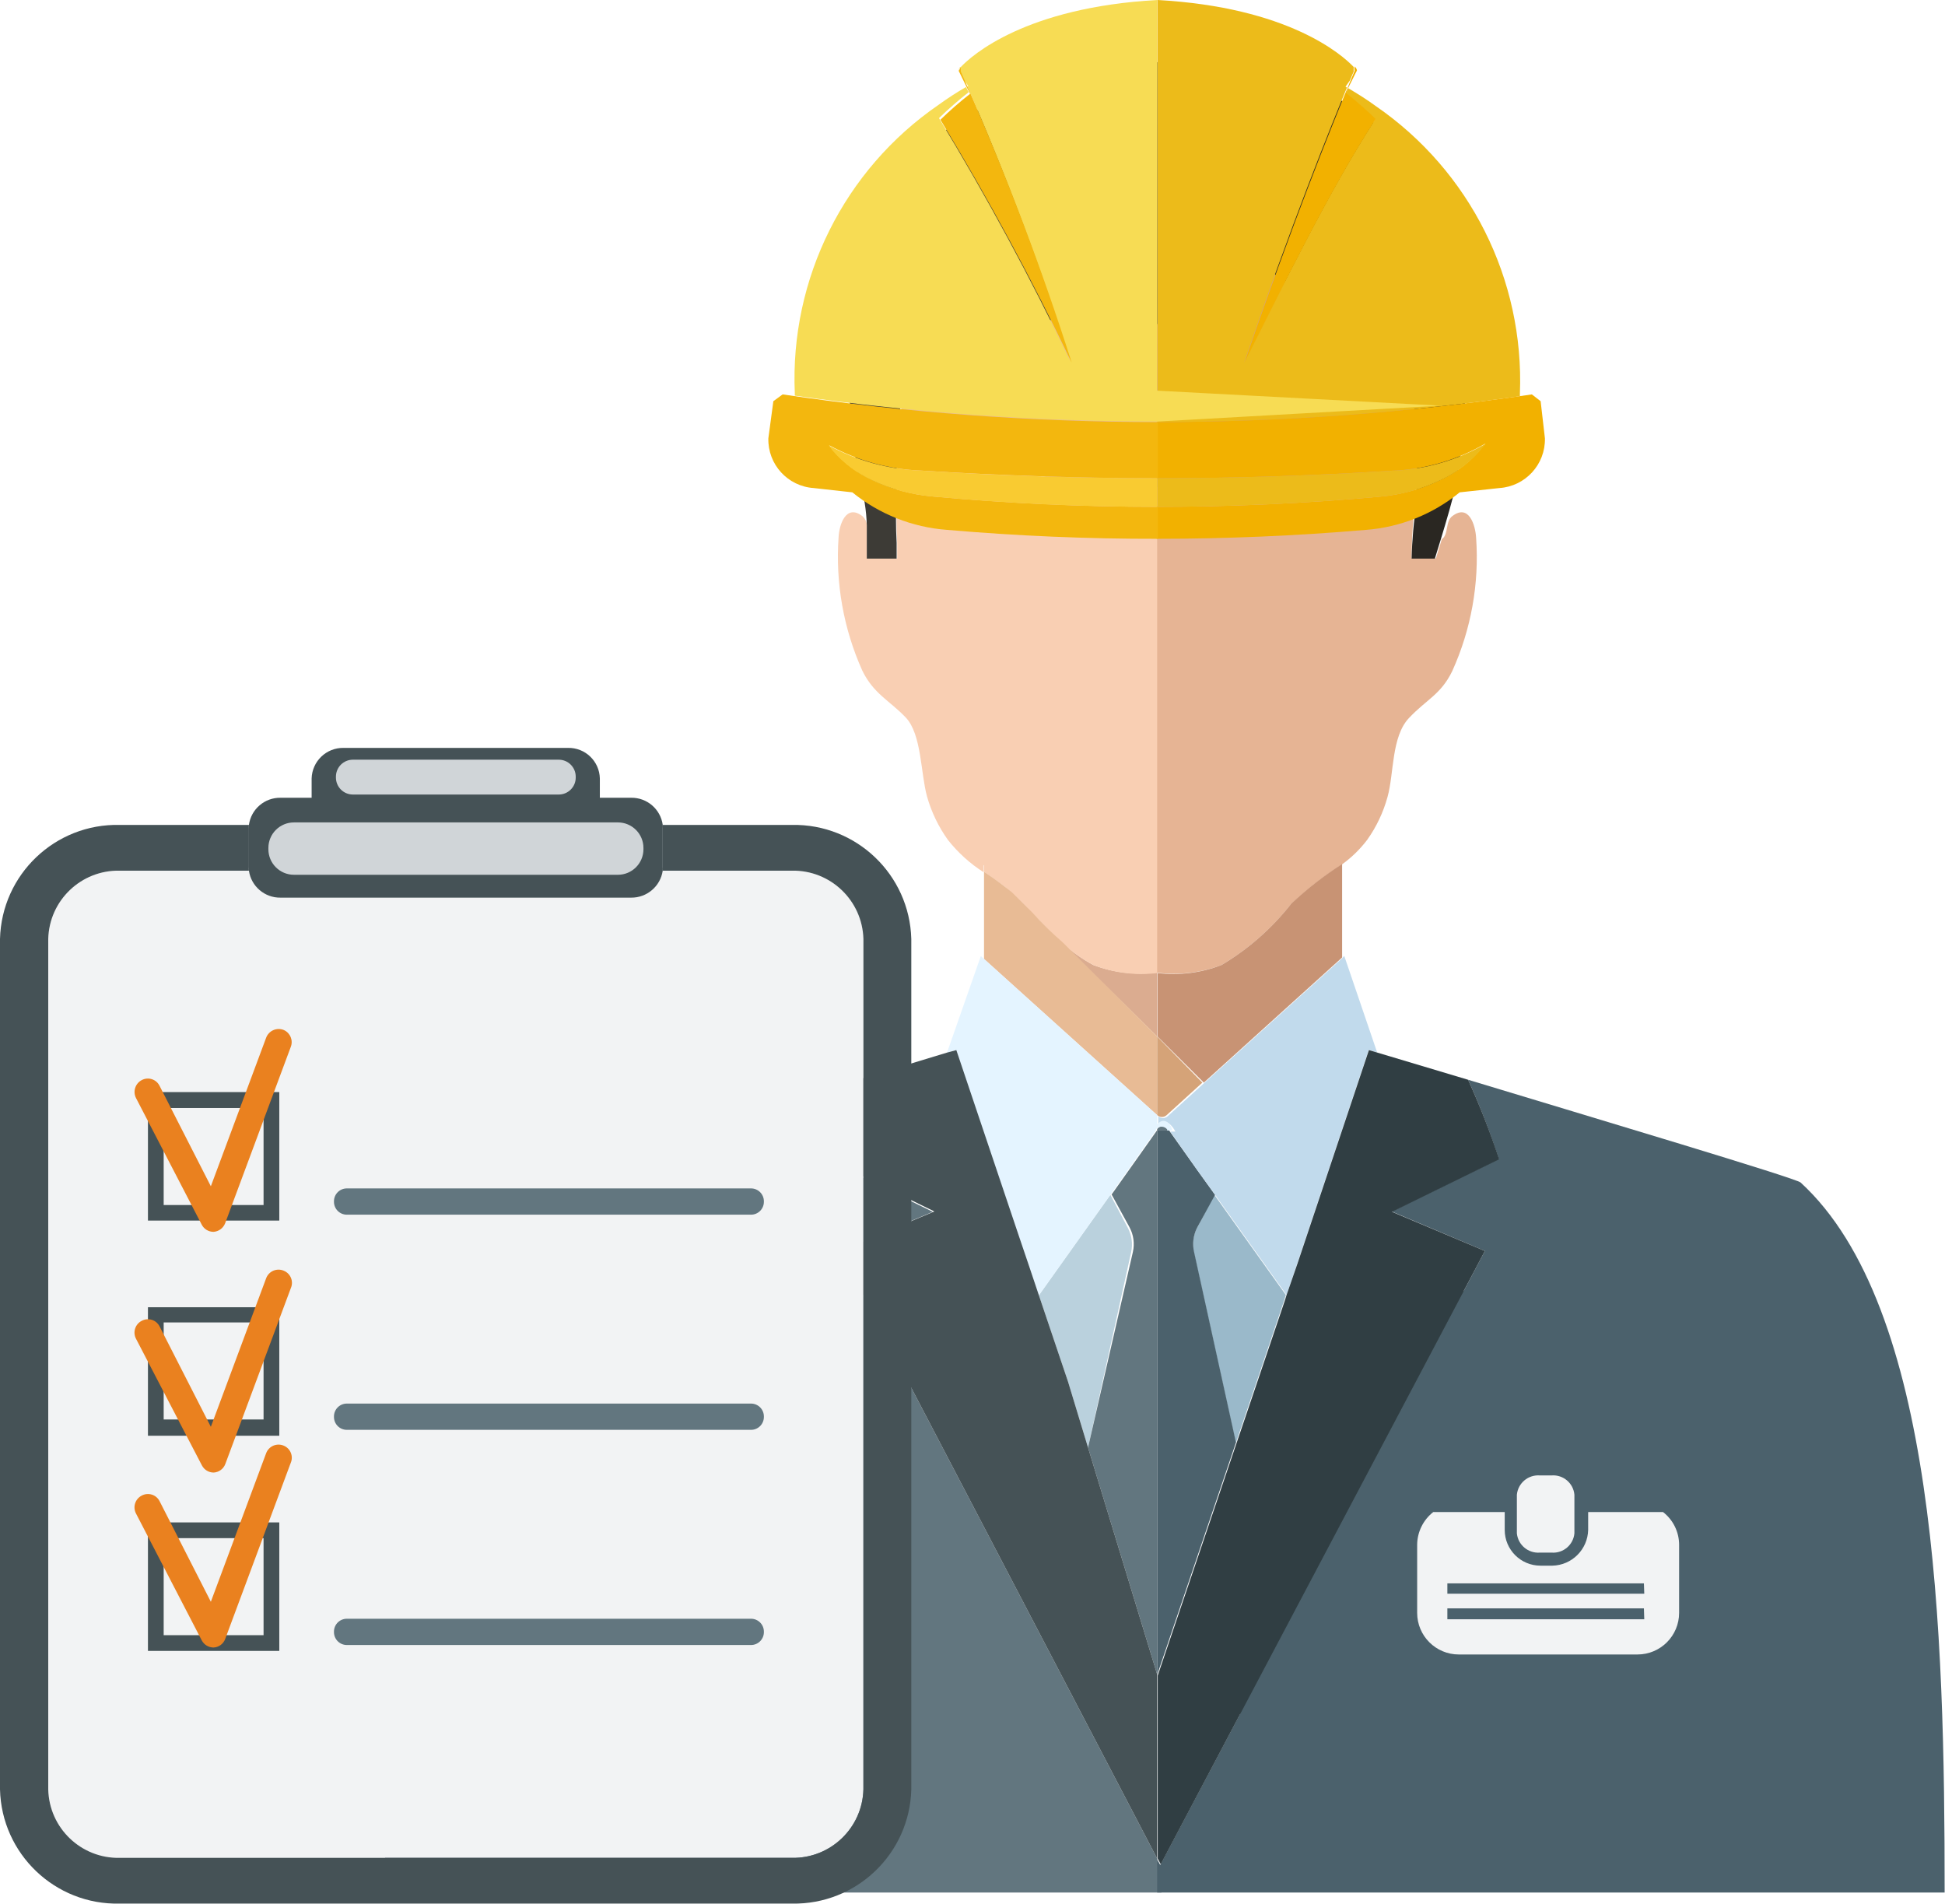
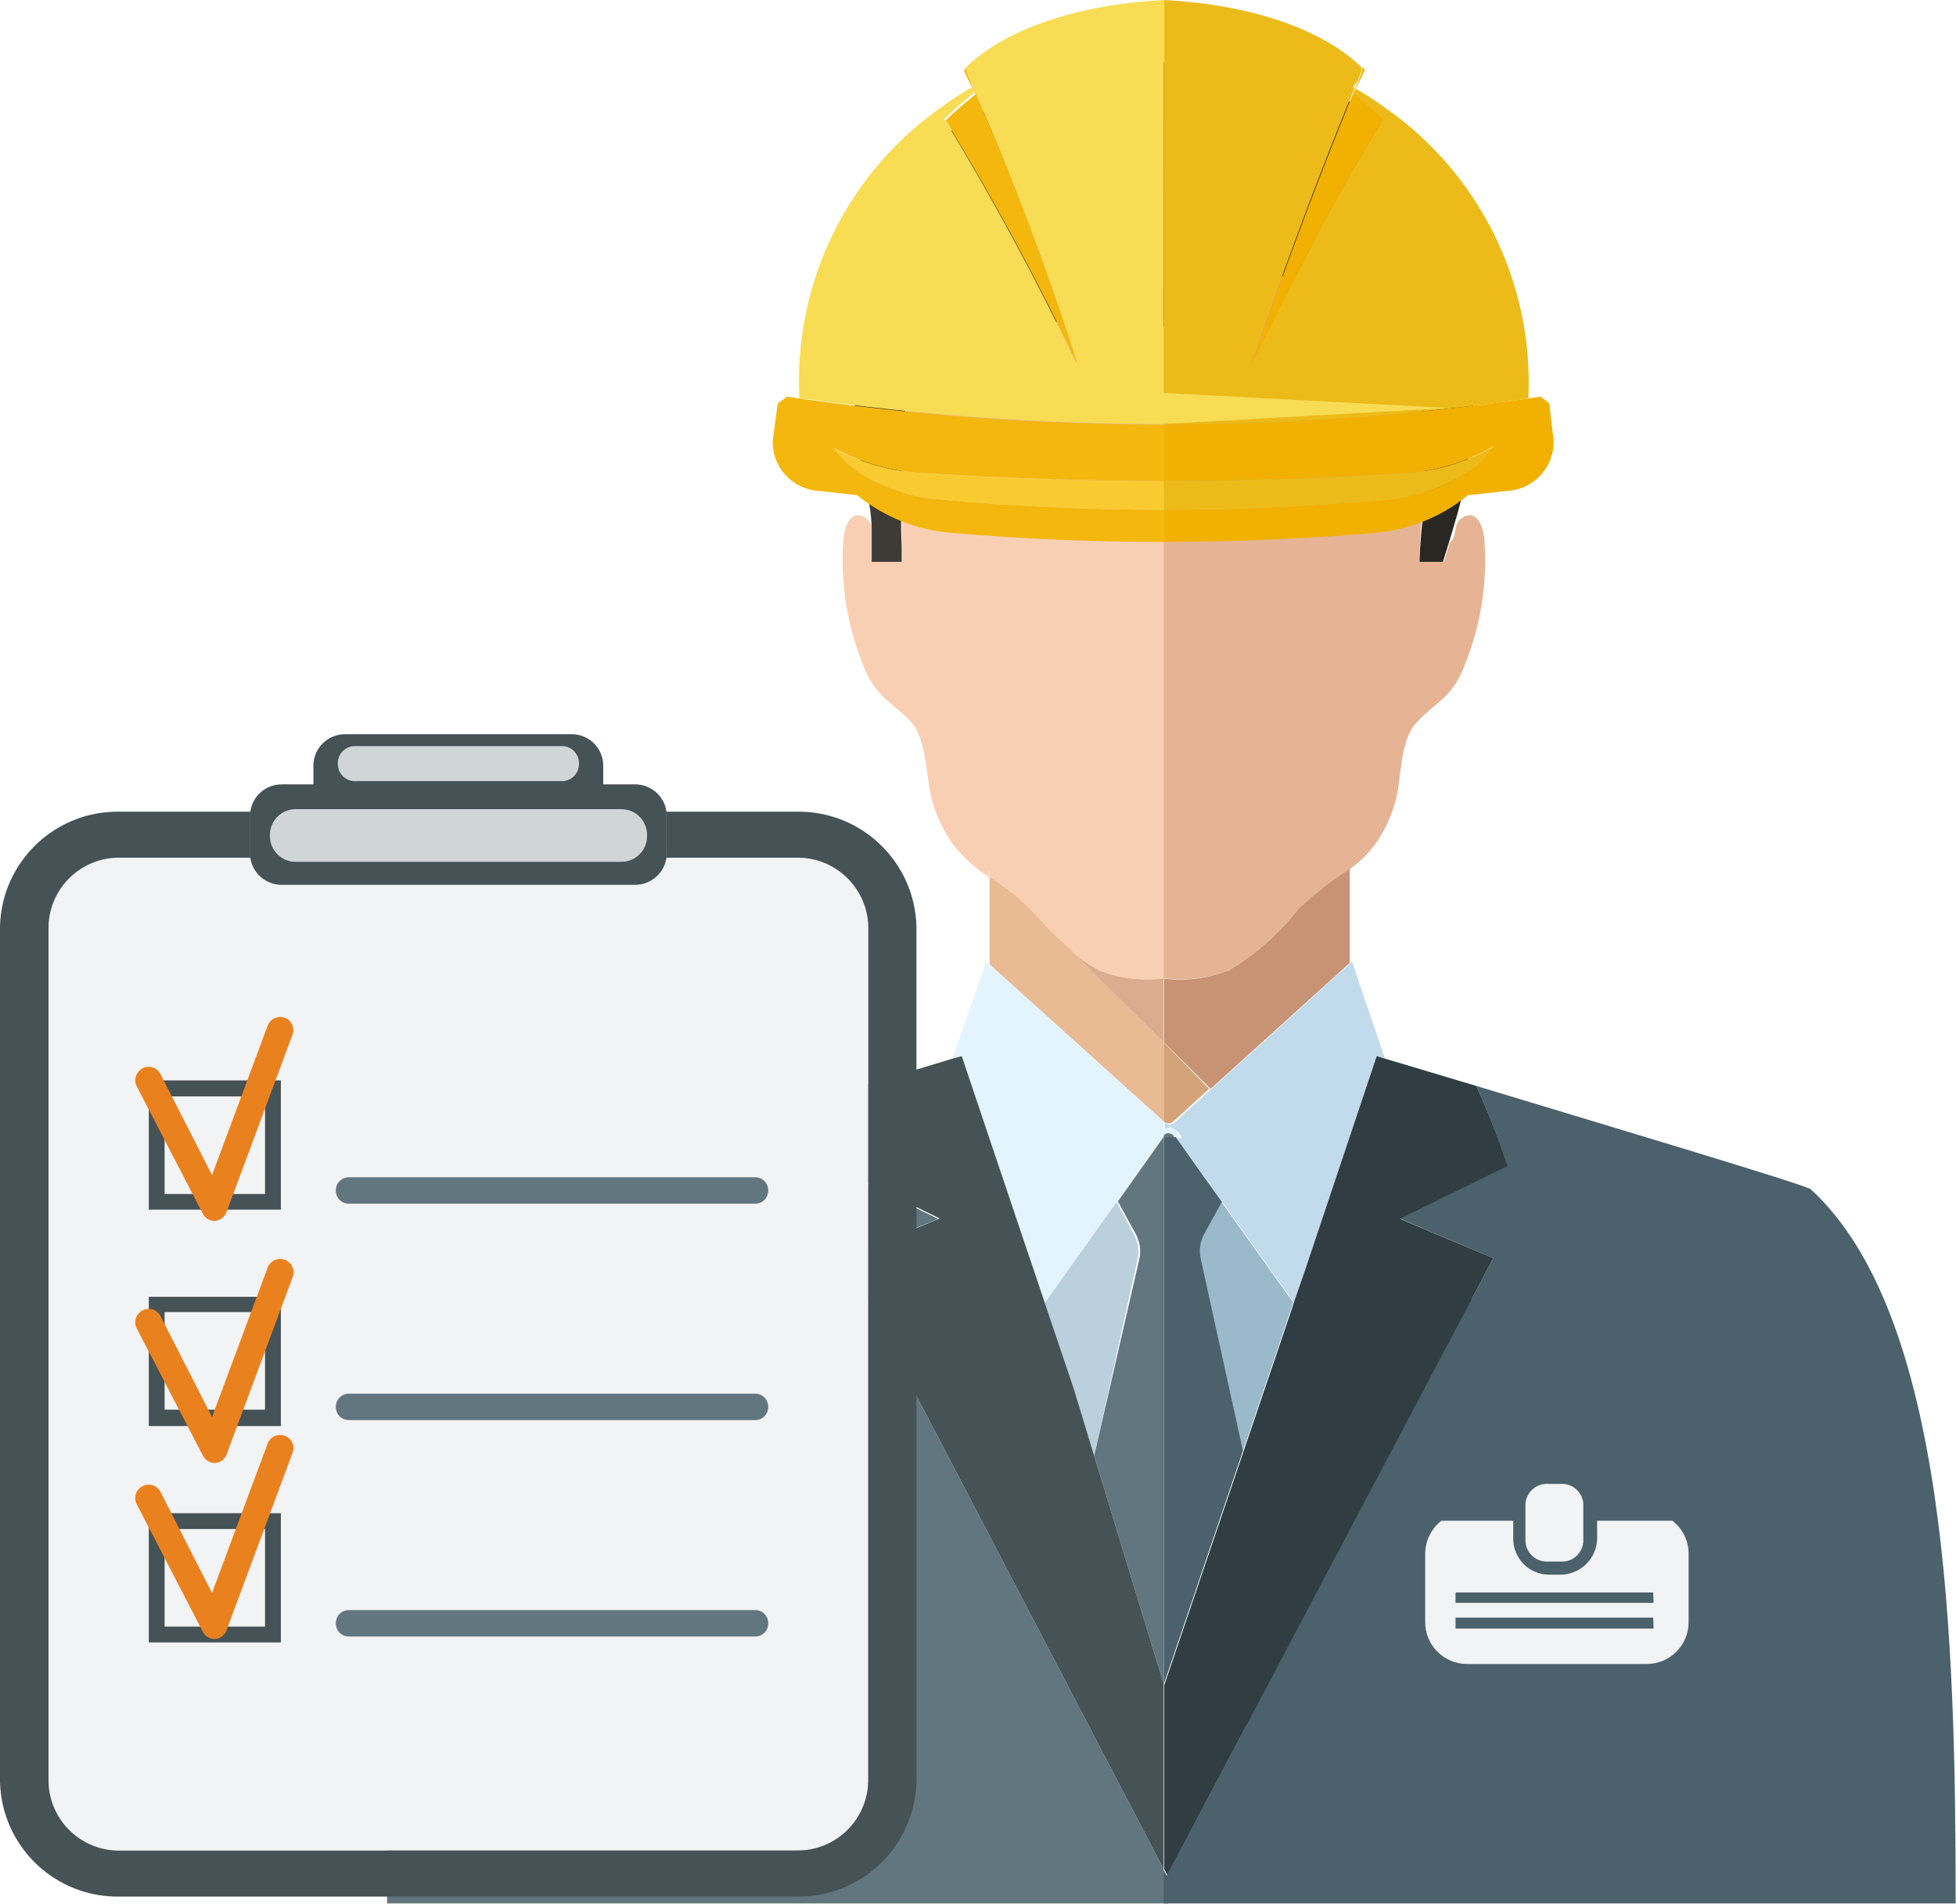
- <svg xmlns="http://www.w3.org/2000/svg" viewBox="0 0 108.85 106.52">
+ <svg xmlns="http://www.w3.org/2000/svg" viewBox="0 0 108.85 105.9">
  <defs>
    <style>.cls-1{fill:#455256;}.cls-2{fill:#ea811f;}.cls-3{fill:#c66d1c;}.cls-4{fill:#dba18f;}.cls-5{fill:#dbac90;}.cls-6{fill:#f9cfb3;}.cls-7{fill:#e6b494;}.cls-8{fill:#e8bb95;}.cls-9{fill:#d5a378;}.cls-10{fill:#2a2722;}.cls-11{fill:#3d3b36;}.cls-12{fill:#c89374;}.cls-13{fill:#bad1dd;}.cls-14{fill:#9ab9ca;}.cls-15{fill:#4b616c;}.cls-16{fill:#62767f;}.cls-17{fill:#c1daec;}.cls-18{fill:#e4f4ff;}.cls-19{fill:#303e43;}.cls-20{fill:#ecbb1a;}.cls-21{fill:#f2b100;}.cls-22{fill:#f3b70e;}.cls-23{fill:#f7dc54;}.cls-24{fill:#f9cb31;}.cls-25{fill:#f2f3f4;}.cls-26{fill:#d0d5d8;}</style>
  </defs>
  <g id="Capa_2" data-name="Capa 2">
    <g id="_1" data-name="1">
      <g id="_3" data-name="3">
        <path class="cls-1" d="M95.23,68.37h0v0l-.07-.09a2.45,2.45,0,0,0-.35.1l-2.74.82v15.9H85.73v-14c-4.75,1.42-9.49,2.85-9.62,3-5.33,6.62-7.2,21.06-7.2,31.3H82.38V86.69H104V76h0V72.89h0A11.21,11.21,0,0,1,95.23,68.37Z" />
        <path class="cls-2" d="M82.38,86.69h0v18.7h4V96h13.89v9.35h3.89L104,86.69ZM91.3,89H86.38V87.58H91.3Z" />
        <path class="cls-2" d="M85.73,71.09v14h6.32V69.18l-1.27.38Zm5.57,13H86.38V82.69H91.3Z" />
        <rect class="cls-1" x="86.38" y="87.58" width="4.92" height="1.41" />
        <rect class="cls-1" x="86.38" y="82.69" width="4.92" height="1.41" />
        <rect class="cls-3" x="85.73" y="96.04" width="14.5" height="9.35" />
        <path class="cls-4" d="M56.62,49.92l1.14,1.13-.45-.49A8.43,8.43,0,0,0,56.62,49.92Z" />
        <path class="cls-5" d="M61.19,54a9.18,9.18,0,0,1-1.71-1.2L64.76,58V54.42A7.42,7.42,0,0,1,61.19,54Z" />
        <path class="cls-6" d="M55.07,48.78c.52.37,1.06.74,1.55,1.14l-1.55-1.55Z" />
        <path class="cls-6" d="M59.48,52.77l-1.72-1.72A19.94,19.94,0,0,0,59.48,52.77Z" />
        <path class="cls-7" d="M81.29,28.87c-.42.3-.21,1.05-.6,1.3l0,0c-.11.37-.23.73-.33,1.07H79a23.6,23.6,0,0,1,.21-3.13c0-.56,0-1.11,0-1.67a92.83,92.83,0,0,1-14.52.78V54.42h0A7.45,7.45,0,0,0,68.36,54a14.15,14.15,0,0,0,3.89-3.41,19.27,19.27,0,0,1,2.84-2.21A6.64,6.64,0,0,0,76.51,47a7.6,7.6,0,0,0,1.14-2.4c.37-1.31.21-3.37,1.2-4.42s1.78-1.31,2.42-2.62a15.44,15.44,0,0,0,1.34-7.46C82.57,29.37,82.2,28.19,81.29,28.87Z" />
        <path class="cls-6" d="M50.21,27.71a23.79,23.79,0,0,0,0,2.67c0,.2,0,.53,0,.88H48.52c0-.29,0-.55,0-.73,0-.41,0-.78,0-1.14a.78.78,0,0,0-.27-.52c-.91-.68-1.29.5-1.32,1.2a15.55,15.55,0,0,0,1.33,7.46c.64,1.31,1.54,1.68,2.43,2.62s.83,3.11,1.19,4.42A7.84,7.84,0,0,0,53.05,47a8.12,8.12,0,0,0,2,1.81v-.41l1.55,1.55h0a8.43,8.43,0,0,1,.69.64l.45.49h0l1.72,1.72h0A9.18,9.18,0,0,0,61.19,54a7.42,7.42,0,0,0,3.57.45V27.24C56,27,51.83,25,50.24,24,50.14,25.21,50.28,26.48,50.21,27.71Z" />
        <path class="cls-8" d="M56.61,17.92a6.8,6.8,0,0,0-6.36,5.94s0,.08,0,.12c1.59,1,5.71,3,14.52,3.26v-9.1a8.28,8.28,0,0,1-1.16.09C61.27,18.22,58.94,17.74,56.61,17.92Z" />
        <path class="cls-9" d="M72.25,16.05c-.36-.22-.89-.78-1.3-.89-.64-.16-.28-.11-.89.27-1.94,1.21-3.18,2.39-5.3,2.71v9.1a92.83,92.83,0,0,0,14.52-.78,20.88,20.88,0,0,0-.37-5C78.29,18.68,74.41,17.37,72.25,16.05Z" />
        <path class="cls-10" d="M70.83,4.37c-.13,0-1.64.16-1.45.33-.79-.72-2.19-.77-3.17-1a9.94,9.94,0,0,0-1.45-.22V18.14c2.12-.32,3.36-1.5,5.3-2.71.61-.38.25-.43.89-.27.41.11.94.67,1.3.89,2.16,1.32,6,2.63,6.66,5.42a20.88,20.88,0,0,1,.37,5c0,.56,0,1.11,0,1.67A23.6,23.6,0,0,0,79,31.26h1.3c.1-.34.22-.7.33-1.07.34-1.12.68-2.28.78-2.81A35.71,35.71,0,0,0,82,22.1c.47-4.27.7-8.36-1.93-11.94C77.24,6.33,73.06,4.09,70.83,4.37Z" />
        <path class="cls-11" d="M50.54,9.18c-4,3.67-3.43,8.39-3,12.92a27.71,27.71,0,0,0,.58,4.84,9.73,9.73,0,0,1,.39,2.45c0,.36,0,.73,0,1.14,0,.18,0,.44,0,.73h1.67c0-.35,0-.68,0-.88a23.79,23.79,0,0,1,0-2.67c.07-1.23-.07-2.5,0-3.73,0,0,0-.08,0-.12a6.8,6.8,0,0,1,6.36-5.94c2.33-.18,4.66.3,7,.31a8.28,8.28,0,0,0,1.16-.09V3.48C59.8,3.05,54,6,50.54,9.18Z" />
        <path class="cls-8" d="M57.76,51.05l-1.14-1.13c-.49-.4-1-.77-1.55-1.14v4.88l9.69,8.74V58l-5.28-5.26A19.94,19.94,0,0,1,57.76,51.05Z" />
        <path class="cls-9" d="M64.76,62.4l0,0a.39.39,0,0,0,.53,0l2-1.82L64.76,58Z" />
        <path class="cls-12" d="M68.36,54a7.45,7.45,0,0,1-3.58.45h0V58l2.59,2.58,7.74-7V48.35a19.27,19.27,0,0,0-2.84,2.21A14.15,14.15,0,0,1,68.36,54Z" />
        <path class="cls-13" d="M62.14,66.86l-4,5.62,1.63,4.83L60.89,81,63.3,70.08a2,2,0,0,0-.19-1.39Z" />
        <path class="cls-14" d="M67,68.69a2,2,0,0,0-.19,1.39l2.35,10.68,1.17-3.45,1.53-4.52.1-.33-4-5.6Z" />
        <path class="cls-15" d="M67,68.69l1-1.83-1-1.39-1.57-2.21h-.67V93.72l4.41-13L66.83,70.08A2,2,0,0,1,67,68.69Z" />
        <path class="cls-16" d="M64.76,63.18s0,0,0,0l0,.06-.94,1.33-1.61,2.27,1,1.83a2,2,0,0,1,.19,1.39L60.89,81l3.87,12.7V63.26h.67l0-.06A.4.4,0,0,0,64.76,63.18Z" />
        <path class="cls-16" d="M47,70l5.2-2.19-6-2.94A43.24,43.24,0,0,1,48,60.42c-7.16,2.17-18.39,5.47-18.62,5.75-6.77,8.4-7.84,26.73-7.84,39.73H65L64.76,104Z" />
        <path class="cls-15" d="M82.16,60.42a43.76,43.76,0,0,1,1.72,4.43l-6,2.94L83.1,70,64.93,104.36l-.17-.32v.64s0,.47,0,1.22h44.07c0-14.62-.46-32.76-8.06-39.73C100.52,65.93,89.32,62.59,82.16,60.42Z" />
        <polygon class="cls-15" points="71.88 72.79 71.98 72.47 71.98 72.46 71.88 72.79" />
        <path class="cls-17" d="M75.09,53.64l-7.74,7-2,1.82a.39.39,0,0,1-.53,0l0,0v.51a1.49,1.49,0,0,1,.14-.12c.34-.23.65.15.82.47h-.29L67,65.47l1,1.39,4,5.6h0l.6-1.76,4-11.95.47.14-1.84-5.4Z" />
        <path class="cls-18" d="M64.9,62.79a1.49,1.49,0,0,0-.14.12V62.4l-9.69-8.74-.18-.16L53,58.9l.48-.14L57,69.1l.61,1.8.53,1.58,4-5.62,1.61-2.27.94-1.33,0-.06s0,0,0,0a.4.4,0,0,1,.63,0l0,.06h.29C65.55,62.94,65.24,62.56,64.9,62.79Z" />
        <path class="cls-1" d="M59.77,77.31l-1.63-4.83-.53-1.58L57,69.1,53.52,58.76,53,58.9,48,60.42a44.15,44.15,0,0,0-1.71,4.43l6,2.94L47,70,64.76,104V93.7L60.89,81Z" />
        <path class="cls-19" d="M82.16,60.42,77.08,58.9l-.47-.14-4,11.95L72,72.47l-.1.32-1.53,4.52-1.17,3.45-4.41,13V104l.17.32L83.1,70l-5.2-2.19,6-2.94A44.69,44.69,0,0,0,82.16,60.42Z" />
        <path class="cls-20" d="M75.92,4l0,0-.16-.19C75.87,3.86,75.9,3.93,75.92,4Z" />
        <path class="cls-20" d="M77,5.94c-.49-.36-1-.68-1.54-1l-.15.29a20.38,20.38,0,0,1,1.65,1.45c-2.68,4.15-5.16,9.32-7.33,13.6C72.27,12.53,74.51,7,75.38,4.9l-.08-.05.24-.34L75.76,4a1.51,1.51,0,0,1,0-.25C75.1,3.05,72.08.4,64.77,0h0V23.62a144.43,144.43,0,0,0,20.29-1.45c0-.05,0-.09,0-.14A18.65,18.65,0,0,0,77,5.94Z" />
        <path class="cls-21" d="M85.73,22.07a144,144,0,0,1-21,1.55v3.14q6.57,0,13.15-.42a11.18,11.18,0,0,0,5.25-1.52l-.46.54a6.55,6.55,0,0,1-2.11,1.52,9.75,9.75,0,0,1-3.32.91q-6.26.57-12.51.57v1.79q5.86,0,11.72-.5a9.41,9.41,0,0,0,5.24-2.1l2.22-.24a2.73,2.73,0,0,0,2.55-2.78l-.24-2.08Z" />
        <path class="cls-22" d="M43.28,22.45,43,24.53a2.72,2.72,0,0,0,2.54,2.78l2.16.24A9.52,9.52,0,0,0,53,29.65q5.91.51,11.8.5V28.36q-6.3,0-12.61-.58a9.8,9.8,0,0,1-3.33-.9,6.47,6.47,0,0,1-2.21-1.65l-.24-.31a11.69,11.69,0,0,0,5.13,1.41q6.63.42,13.26.43V23.62a144,144,0,0,1-21-1.55Z" />
        <path class="cls-20" d="M64.76,26.76v1.6q6.26,0,12.51-.57a9.75,9.75,0,0,0,3.32-.91,6.55,6.55,0,0,0,2.11-1.52l.46-.54a11.18,11.18,0,0,1-5.25,1.52Q71.34,26.76,64.76,26.76Z" />
        <path class="cls-23" d="M64.76,0c-7.36.41-10.37,3.09-11,3.76a1.76,1.76,0,0,1-.14.17l0,0a1.36,1.36,0,0,0,.12-.2c0,.14,0,.23,0,.23s.08.2.23.53l.22.33-.06,0a157.17,157.17,0,0,1,5.77,15.39,153.5,153.5,0,0,0-7.35-13.6,20.5,20.5,0,0,1,1.66-1.45l-.15-.29a17.65,17.65,0,0,0-1.54,1A18.6,18.6,0,0,0,44.48,22s0,.1,0,.14a144.15,144.15,0,0,0,20.27,1.45l15.86-.89-15.86-.84Z" />
        <path class="cls-24" d="M46.37,24.92l.24.31a6.47,6.47,0,0,0,2.21,1.65,9.8,9.8,0,0,0,3.33.9q6.32.59,12.61.58v-1.6q-6.63,0-13.26-.43A11.69,11.69,0,0,1,46.37,24.92Z" />
        <path class="cls-22" d="M54,4.52c-.15-.33-.23-.53-.23-.53s0-.09,0-.23a1.36,1.36,0,0,1-.12.2l0,0,.49,1,.15.29a20.5,20.5,0,0,0-1.66,1.45,153.5,153.5,0,0,1,7.35,13.6A157.17,157.17,0,0,0,54.16,4.89Z" />
        <path class="cls-21" d="M75.44,4.94l.5-1,0,0s0-.1-.13-.22a1.51,1.51,0,0,0,0,.25l-.22.52c-.05.11-.1.24-.16.39-.87,2.09-3.11,7.63-5.77,15.38,2.17-4.28,4.65-9.45,7.33-13.6a20.38,20.38,0,0,0-1.65-1.45Z" />
        <path class="cls-25" d="M88.88,84.61v1a2.05,2.05,0,0,1-2,2h-.67a2,2,0,0,1-2-2v-1h-4a2.35,2.35,0,0,0-.9,1.83v3.81a2.33,2.33,0,0,0,2.33,2.33h10a2.33,2.33,0,0,0,2.33-2.33V86.44a2.32,2.32,0,0,0-.9-1.83Zm3.14,6H81V90H92Zm0-1.43H81V88.6H92Z" />
        <path class="cls-25" d="M86.84,82.56h-.67a1.2,1.2,0,0,0-1.28,1.08V85.8a1.2,1.2,0,0,0,1.28,1.08h.67a1.19,1.19,0,0,0,1.27-1.08V83.64A1.19,1.19,0,0,0,86.84,82.56Z" />
-         <path class="cls-25" d="M44.32,48.72H37.09a1.77,1.77,0,0,1-1.77,1.51H15.7a1.76,1.76,0,0,1-1.77-1.51H6.7a3.92,3.92,0,0,0-4,3.82v47.59a3.92,3.92,0,0,0,4,3.83H44.32a3.93,3.93,0,0,0,4-3.83V52.54A3.93,3.93,0,0,0,44.32,48.72Z" />
-         <path class="cls-1" d="M44.32,46.16H37.09a1.23,1.23,0,0,1,0,.19v2.17a1.36,1.36,0,0,1,0,.2h7.23a3.93,3.93,0,0,1,4,3.82v47.59a3.93,3.93,0,0,1-4,3.83H6.7a3.92,3.92,0,0,1-4-3.83V52.54a3.92,3.92,0,0,1,4-3.82h7.23a1.36,1.36,0,0,1,0-.2V46.35a1.23,1.23,0,0,1,0-.19H6.7A6.55,6.55,0,0,0,0,52.54v47.59a6.55,6.55,0,0,0,6.7,6.39H44.32A6.56,6.56,0,0,0,51,100.13V52.54A6.56,6.56,0,0,0,44.32,46.16Z" />
-         <path class="cls-1" d="M35.32,44.64H33.57V43.56a1.75,1.75,0,0,0-1.79-1.71H19.23a1.76,1.76,0,0,0-1.79,1.71v1.08H15.7a1.76,1.76,0,0,0-1.77,1.52,1.23,1.23,0,0,0,0,.19v2.17a1.36,1.36,0,0,0,0,.2,1.76,1.76,0,0,0,1.77,1.51H35.32a1.77,1.77,0,0,0,1.77-1.51,1.36,1.36,0,0,0,0-.2V46.35a1.23,1.23,0,0,0,0-.19A1.76,1.76,0,0,0,35.32,44.64Z" />
-         <rect class="cls-26" x="15.02" y="46.02" width="20.99" height="2.93" rx="1.43" />
-         <rect class="cls-26" x="18.8" y="42.51" width="13.42" height="1.95" rx="0.95" />
-         <rect class="cls-16" x="18.69" y="66.5" width="24.06" height="1.47" rx="0.72" />
-         <path class="cls-1" d="M8.28,68.3h7.35V61.11H8.28ZM9.16,62h5.59v5.43H9.16Z" />
-         <rect class="cls-16" x="18.69" y="78.54" width="24.06" height="1.47" rx="0.72" />
-         <path class="cls-1" d="M8.28,80.34h7.35V73.15H8.28ZM9.16,74h5.59v5.43H9.16Z" />
-         <rect class="cls-16" x="18.69" y="90.58" width="24.06" height="1.47" rx="0.72" />
-         <path class="cls-1" d="M8.28,92.38h7.35V85.19H8.28Zm.88-6.31h5.59V91.5H9.16Z" />
-         <path class="cls-2" d="M15.89,80.9a.74.74,0,0,0-1,.43l-3.09,8.3L8.93,84a.73.73,0,0,0-1-.31.74.74,0,0,0-.32,1l3.68,7.1a.75.75,0,0,0,.66.4h0a.73.73,0,0,0,.65-.47l3.67-9.86A.73.73,0,0,0,15.89,80.9Z" />
-         <path class="cls-2" d="M15.89,71.11a.74.74,0,0,0-1,.43l-3.09,8.3L8.93,74.22a.73.73,0,0,0-1-.31.74.74,0,0,0-.32,1L11.3,82a.74.74,0,0,0,.66.4h0a.74.74,0,0,0,.65-.48l3.67-9.85A.73.73,0,0,0,15.89,71.11Z" />
-         <path class="cls-2" d="M15.89,57.64a.75.75,0,0,0-1,.44l-3.09,8.3L8.93,60.76a.73.73,0,0,0-1-.32.75.75,0,0,0-.32,1l3.68,7.09a.74.74,0,0,0,.66.4h0a.75.75,0,0,0,.65-.48l3.67-9.86A.74.74,0,0,0,15.89,57.64Z" />
+         <path class="cls-25" d="M44.32,47.72H37.09a1.77,1.77,0,0,1-1.77,1.51H15.7a1.76,1.76,0,0,1-1.77-1.51H6.7a3.92,3.92,0,0,0-4,3.82V99.13a3.92,3.92,0,0,0,4,3.83H44.32a3.93,3.93,0,0,0,4-3.83V51.54A3.93,3.93,0,0,0,44.32,47.72Z" />
+         <path class="cls-1" d="M44.32,45.16H37.09a1.23,1.23,0,0,1,0,.19v2.17a1.36,1.36,0,0,1,0,.2h7.23a3.93,3.93,0,0,1,4,3.82V99.13a3.93,3.93,0,0,1-4,3.83H6.7a3.92,3.92,0,0,1-4-3.83V51.54a3.92,3.92,0,0,1,4-3.82h7.23a1.36,1.36,0,0,1,0-.2V45.35a1.23,1.23,0,0,1,0-.19H6.7A6.55,6.55,0,0,0,0,51.54V99.13a6.55,6.55,0,0,0,6.7,6.39H44.32A6.56,6.56,0,0,0,51,99.13V51.54A6.56,6.56,0,0,0,44.32,45.16Z" />
+         <path class="cls-1" d="M35.32,43.64H33.57V42.56a1.75,1.75,0,0,0-1.79-1.71H19.23a1.76,1.76,0,0,0-1.79,1.71v1.08H15.7a1.76,1.76,0,0,0-1.77,1.52,1.23,1.23,0,0,0,0,.19v2.17a1.36,1.36,0,0,0,0,.2,1.76,1.76,0,0,0,1.77,1.51H35.32a1.77,1.77,0,0,0,1.77-1.51,1.36,1.36,0,0,0,0-.2V45.35a1.23,1.23,0,0,0,0-.19A1.76,1.76,0,0,0,35.32,43.64Z" />
+         <rect class="cls-26" x="15.02" y="45.02" width="20.99" height="2.93" rx="1.43" />
+         <rect class="cls-26" x="18.8" y="41.51" width="13.42" height="1.95" rx="0.95" />
+         <rect class="cls-16" x="18.69" y="65.5" width="24.06" height="1.47" rx="0.72" />
+         <path class="cls-1" d="M8.28,67.3h7.35V60.11H8.28ZM9.16,61h5.59v5.43H9.16Z" />
+         <rect class="cls-16" x="18.69" y="77.54" width="24.06" height="1.47" rx="0.72" />
+         <path class="cls-1" d="M8.28,79.34h7.35V72.15H8.28ZM9.16,73h5.59v5.43H9.16Z" />
+         <rect class="cls-16" x="18.69" y="89.58" width="24.06" height="1.47" rx="0.72" />
+         <path class="cls-1" d="M8.28,91.38h7.35V84.19H8.28Zm.88-6.31h5.59V90.5H9.16Z" />
+         <path class="cls-2" d="M15.89,79.9a.74.74,0,0,0-1,.43l-3.09,8.3L8.93,83a.73.73,0,0,0-1-.31.74.74,0,0,0-.32,1l3.68,7.1a.75.75,0,0,0,.66.4h0a.73.73,0,0,0,.65-.47l3.67-9.86A.73.73,0,0,0,15.89,79.9Z" />
+         <path class="cls-2" d="M15.89,70.11a.74.74,0,0,0-1,.43l-3.09,8.3L8.93,73.22a.73.73,0,0,0-1-.31.74.74,0,0,0-.32,1L11.3,81a.74.74,0,0,0,.66.4h0a.74.74,0,0,0,.65-.48l3.67-9.85A.73.73,0,0,0,15.89,70.11Z" />
+         <path class="cls-2" d="M15.89,56.64a.75.75,0,0,0-1,.44l-3.09,8.3L8.93,59.76a.73.73,0,0,0-1-.32.75.75,0,0,0-.32,1l3.68,7.09a.74.74,0,0,0,.66.4h0a.75.75,0,0,0,.65-.48l3.67-9.86A.74.74,0,0,0,15.89,56.64Z" />
      </g>
    </g>
  </g>
</svg>
